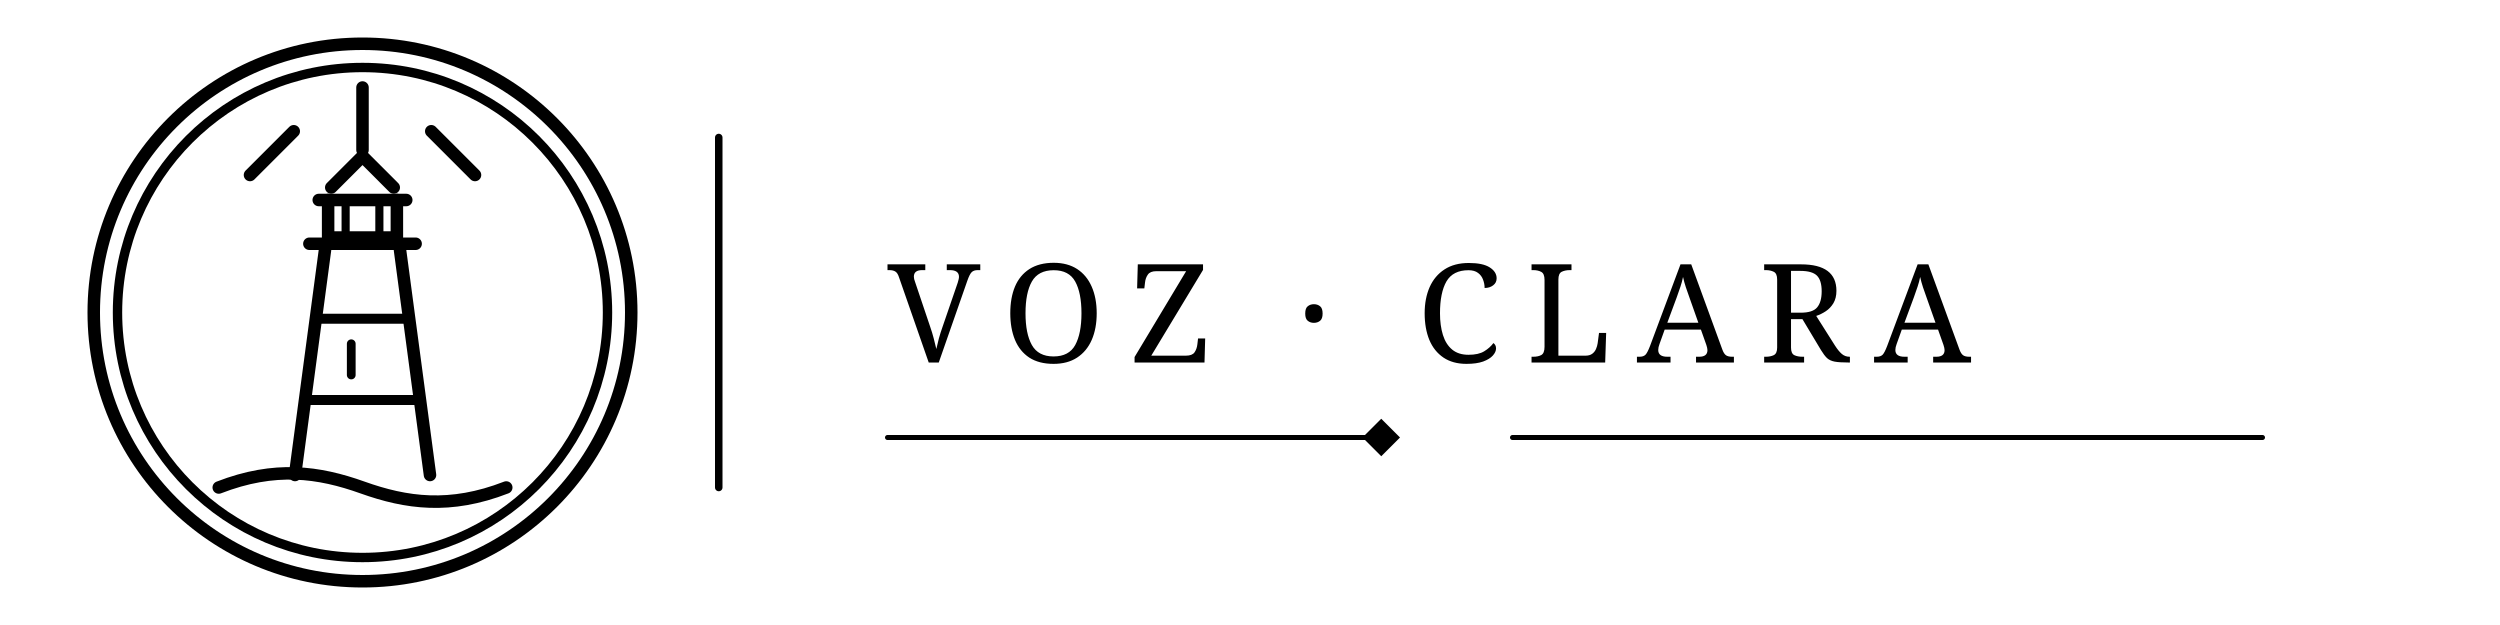
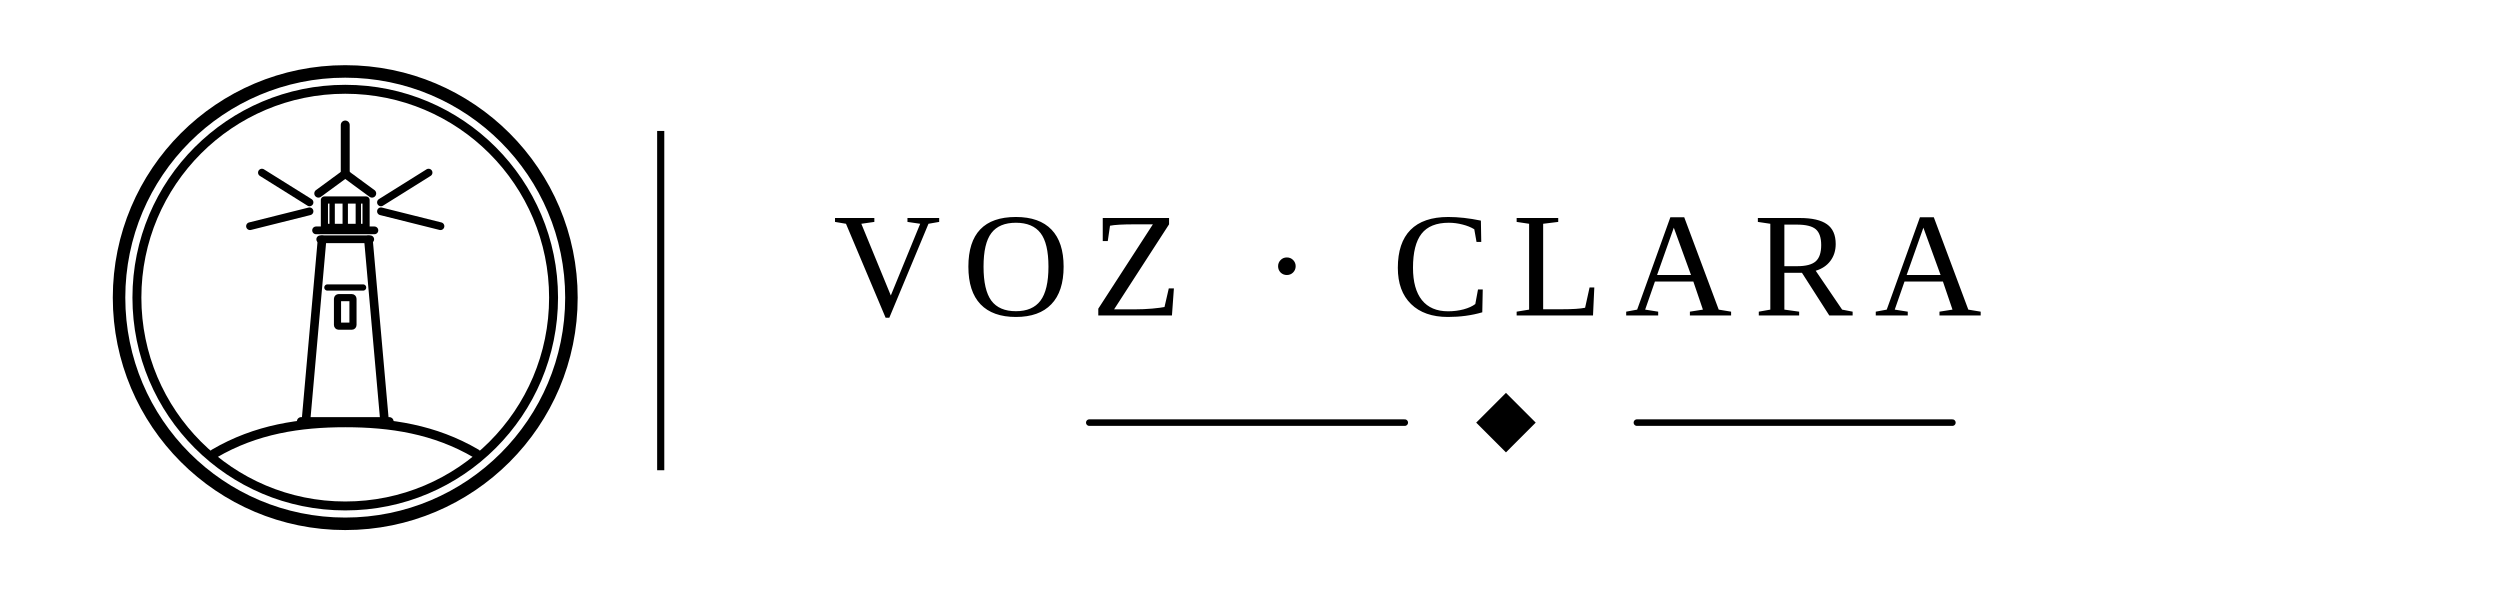
- <svg xmlns="http://www.w3.org/2000/svg" viewBox="0 0 400 100" role="img" aria-labelledby="title desc">
-   <g transform="translate(8 0)">
-     <g id="voz-clara-mark" stroke="currentColor" fill="none" stroke-width="2.0" stroke-linecap="round" stroke-linejoin="round" vector-effect="non-scaling-stroke">
-       <circle cx="50" cy="50" r="43" />
-       <circle cx="50" cy="50" r="39.2" stroke-width="1.5" />
-       <path d="M50 14 L50 24" />
-       <path d="M39 21 L32 28" />
-       <path d="M61 21 L68 28" />
-       <path d="M45 30 L50 25 L55 30" />
-       <path d="M43 32 H57" />
-       <path d="M44.5 32 V38 H55.5 V32" />
-       <path d="M47.3 32 V38" stroke-width="1.3" />
-       <path d="M52.7 32 V38" stroke-width="1.3" />
-       <path d="M41.5 39 H58.5" />
-       <path d="M44 40 L39.2 76" />
-       <path d="M56 40 L60.8 76" />
-       <path d="M42.5 51 H57.5" stroke-width="1.6" />
-       <path d="M41 64 H59" stroke-width="1.6" />
-       <path d="M48.2 55 V60" stroke-width="1.4" />
-       <path d="M27 78 C36 74.5 43 75.5 50 78 C57 80.5 64 81.5 73 78" />
+ <svg xmlns="http://www.w3.org/2000/svg" viewBox="0 0 420 100" role="img" aria-labelledby="title desc">
+   <g transform="translate(8,3)">
+     <g fill="none" stroke="currentColor" stroke-linecap="round" stroke-linejoin="round">
+       <circle cx="50" cy="47" r="38" stroke-width="2.1" />
+       <circle cx="50" cy="47" r="35" stroke-width="1.5" />
+       <path d="M50 18V26" stroke-width="1.5" />
+       <path d="M36 26l8 5" stroke-width="1.3" />
+       <path d="M64 26l-8 5" stroke-width="1.3" />
+       <path d="M34 35l10-2.5" stroke-width="1.3" />
+       <path d="M66 35l-10-2.5" stroke-width="1.3" />
+       <path d="M45.5 29.5 50 26.2l4.5 3.3" stroke-width="1.4" />
+       <path d="M46.5 30.6h7v4.6h-7z" stroke-width="1.2" />
+       <path d="M47.8 30.6v4.6M50 30.6v4.6M52.2 30.6v4.6" stroke-width="0.9" />
+       <path d="M45.1 35.7h9.8M45.8 37.2h8.4" stroke-width="1.3" />
+       <path d="M46.1 37.3 43.4 67.7M53.9 37.3 56.6 67.7" stroke-width="1.45" />
+       <rect x="48.7" y="47" width="2.6" height="4.8" rx="0.2" stroke-width="1.2" />
+       <path d="M47 45.3h6" stroke-width="1.05" />
+       <path d="M42.6 67.8h14.8" stroke-width="1.45" />
+       <path d="M28 73.2C35 69.1 42.4 68 50 68s15 1.1 22 5.2" stroke-width="1.55" />
    </g>
  </g>
-   <path d="M115 22 V78" stroke="currentColor" stroke-width="1.2" fill="none" stroke-linecap="round" />
-   <text x="142" y="58" fill="currentColor" font-family="'Noto Serif', 'DejaVu Serif', Georgia, serif" font-size="22" letter-spacing="4" font-weight="400" textLength="220" lengthAdjust="spacingAndGlyphs">VOZ · CLARA</text>
-   <path d="M142 70 H220 M242 70 H362" stroke="currentColor" stroke-width="0.8" fill="none" stroke-linecap="round" />
-   <path d="M221 67 L224 70 L221 73 L218 70 Z" fill="currentColor" />
+   <path d="M111 22v57" stroke="currentColor" stroke-width="1.2" fill="none" />
+   <text x="140" y="53" fill="currentColor" font-family="Georgia, 'Times New Roman', serif" font-size="25" letter-spacing="3.6">VOZ · CLARA</text>
+   <path d="M183 71H236M275 71H328" stroke="currentColor" stroke-width="1.1" fill="none" stroke-linecap="round" />
+   <path d="M253 66l5 5-5 5-5-5z" fill="currentColor" stroke="none" />
</svg>
